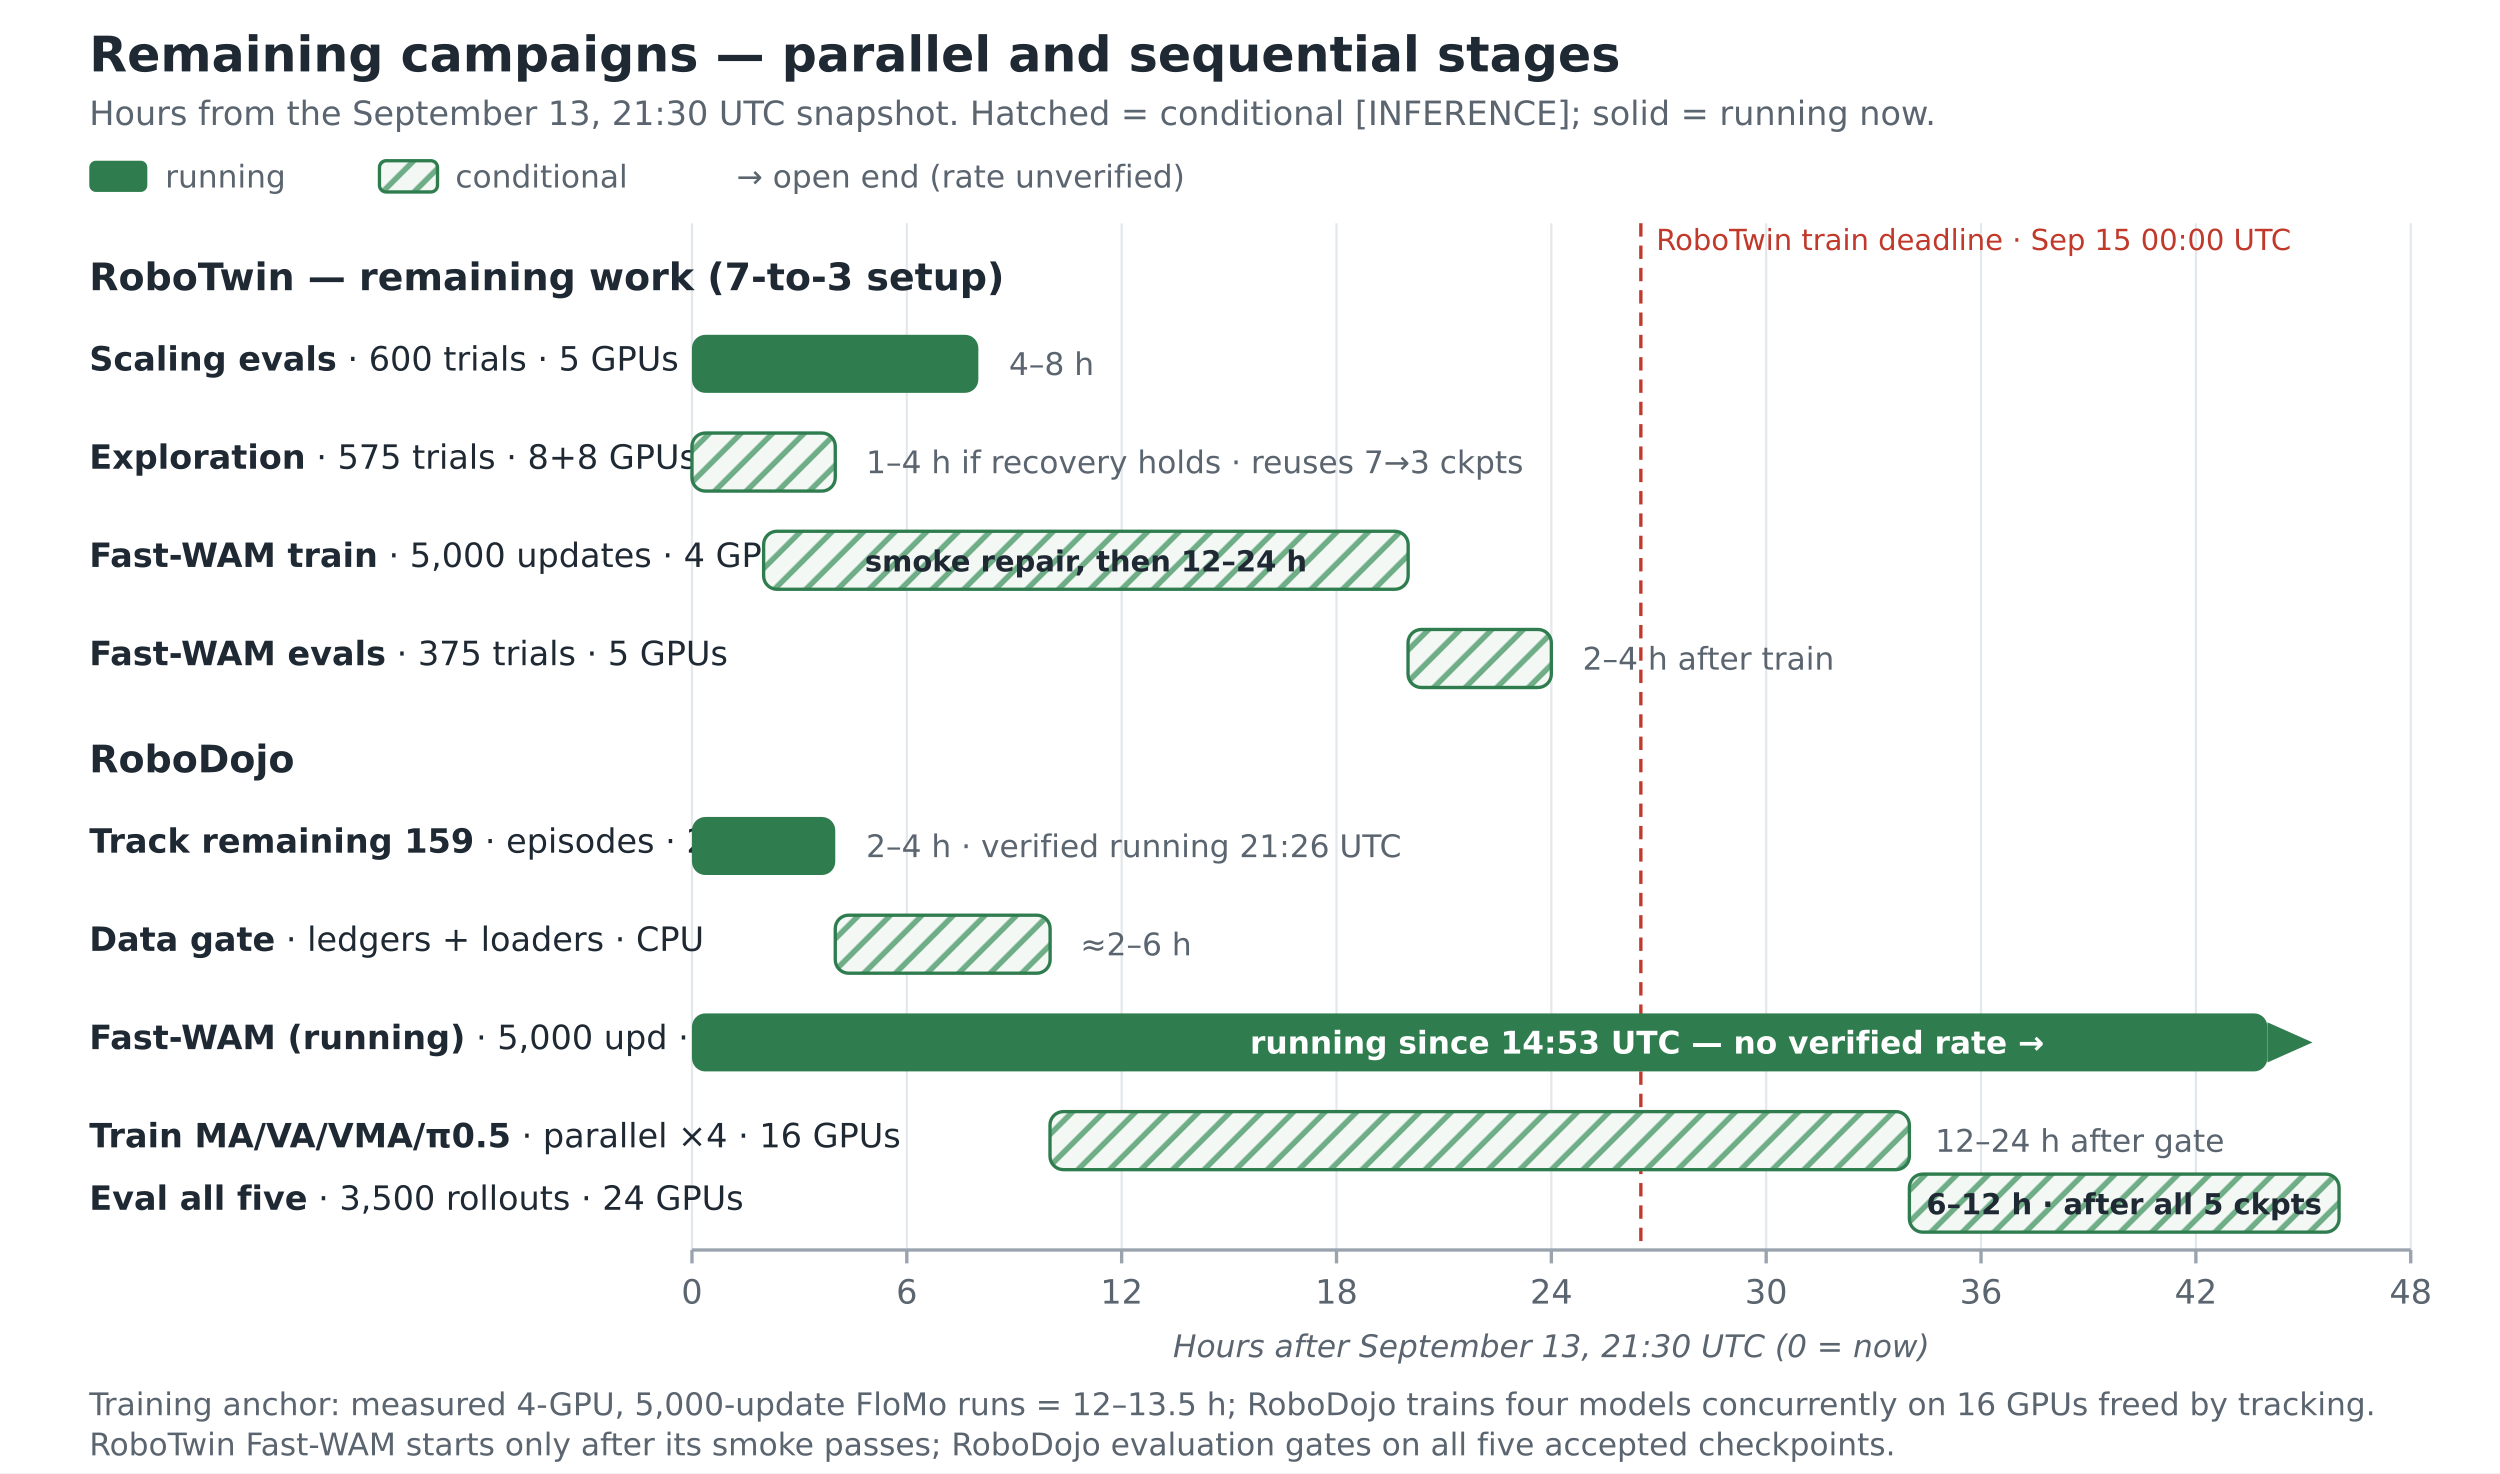
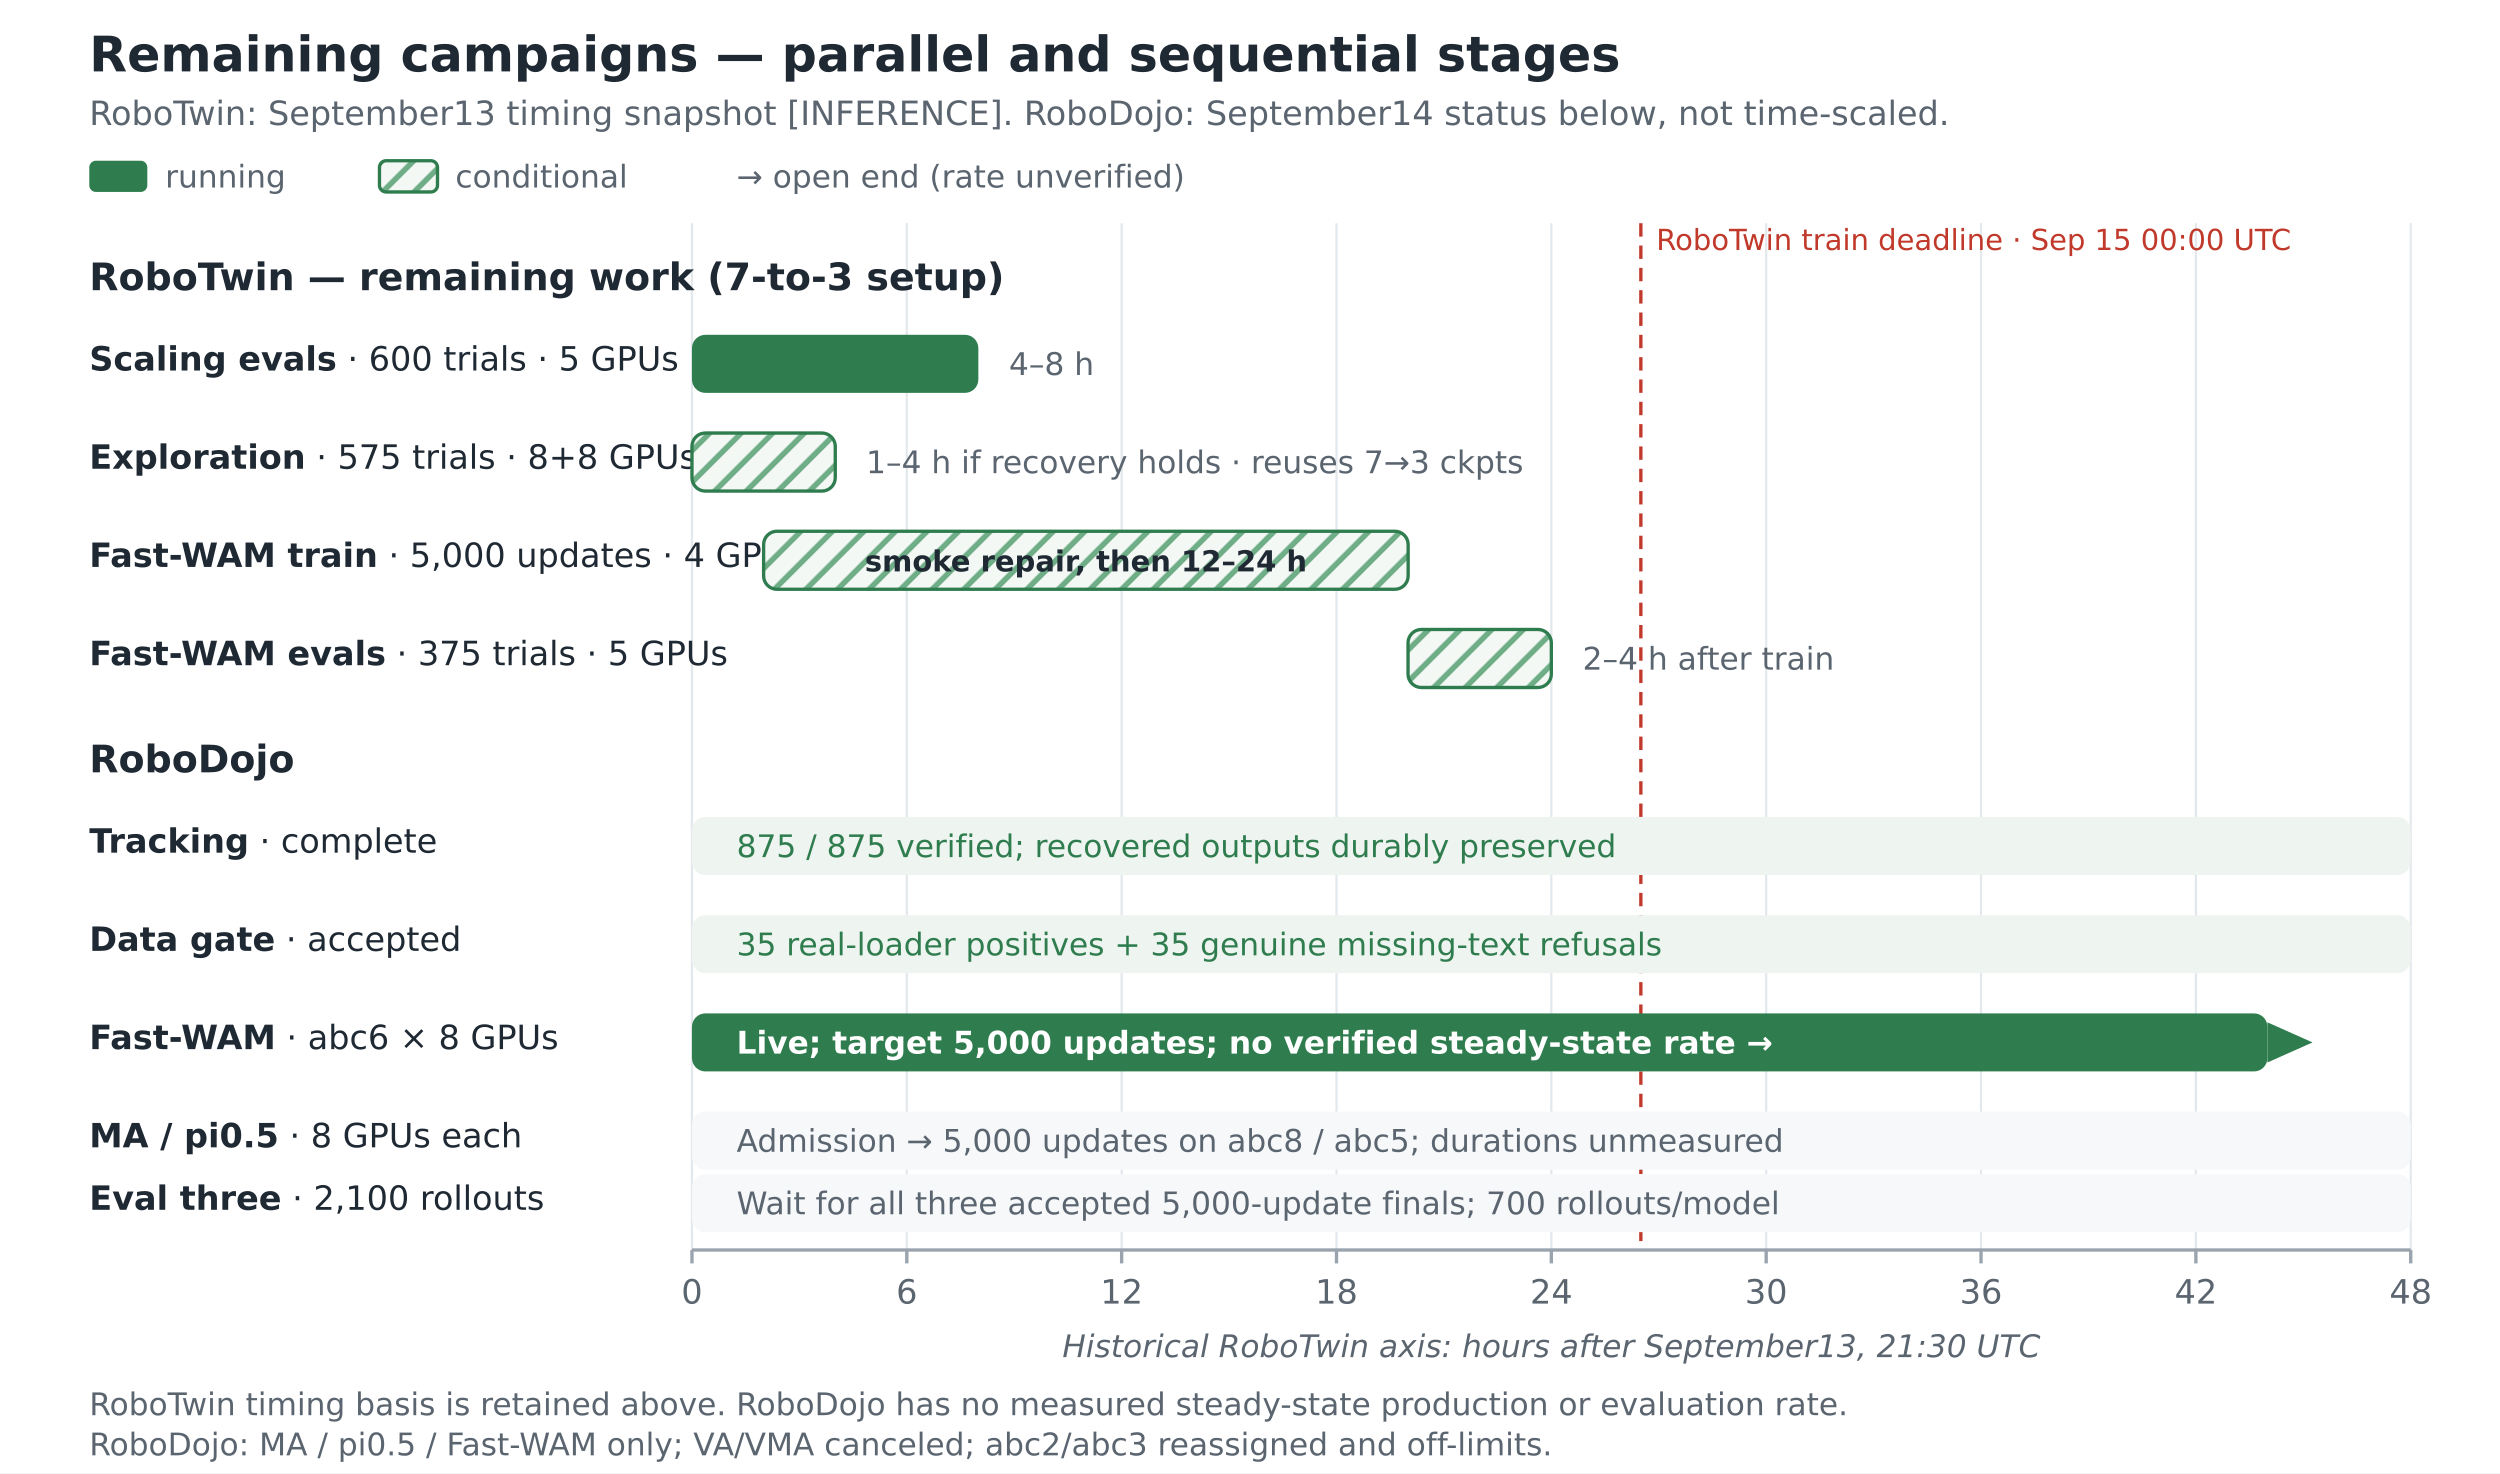
<svg xmlns="http://www.w3.org/2000/svg" version="1.1" width="1120" height="660" viewBox="0 0 1120 660" role="img" aria-labelledby="rm-title rm-desc">
  <defs>
    <pattern id="rm-hatch" patternUnits="userSpaceOnUse" width="10" height="10" patternTransform="rotate(45)">
      <rect width="10" height="10" fill="#f4f8f5" />
      <line x1="2" y1="0" x2="2" y2="10" stroke="#6fae87" stroke-width="2.5" />
    </pattern>
    <marker id="rm-arrow" markerWidth="10" markerHeight="10" refX="6" refY="4" orient="auto">
      <path d="M0,0 L8,4 L0,8 z" fill="#2f7d4f" />
    </marker>
  </defs>
  <rect x="0" y="0" width="1120" height="660" fill="#ffffff" />
  <g font-family="DejaVu Sans, Arial, Helvetica, sans-serif">
    <text x="40" y="32" font-size="22" font-weight="bold" fill="#1f2933">Remaining campaigns — parallel and sequential stages</text>
-     <text x="40" y="56" font-size="15" fill="#5b6570">Hours from the September 13, 21:30 UTC snapshot. Hatched = conditional [INFERENCE]; solid = running now.</text>
+     <text x="40" y="56" font-size="15" fill="#5b6570">RoboTwin: September13 timing snapshot [INFERENCE]. RoboDojo: September14 status below, not time-scaled.</text>
    <rect x="40" y="72" width="26" height="14" rx="3" fill="#2f7d4f" />
    <text x="74" y="84" font-size="14" fill="#5b6570">running</text>
    <rect x="170" y="72" width="26" height="14" rx="3" fill="url(#rm-hatch)" stroke="#2f7d4f" stroke-width="1.5" />
    <text x="204" y="84" font-size="14" fill="#5b6570">conditional</text>
    <text x="330" y="84" font-size="14" fill="#5b6570">→  open end (rate unverified)</text>
    <g stroke="#e3e8ec" stroke-width="1">
      <line x1="310" y1="100" x2="310" y2="560" />
      <line x1="406.25" y1="100" x2="406.25" y2="560" />
      <line x1="502.5" y1="100" x2="502.5" y2="560" />
      <line x1="598.75" y1="100" x2="598.75" y2="560" />
      <line x1="695" y1="100" x2="695" y2="560" />
      <line x1="791.25" y1="100" x2="791.25" y2="560" />
      <line x1="887.5" y1="100" x2="887.5" y2="560" />
      <line x1="983.75" y1="100" x2="983.75" y2="560" />
      <line x1="1080" y1="100" x2="1080" y2="560" />
    </g>
    <line x1="735.1" y1="100" x2="735.1" y2="560" stroke="#c0392b" stroke-width="1.5" stroke-dasharray="6 4" />
    <text x="742" y="112" font-size="13" fill="#c0392b">RoboTwin train deadline · Sep 15 00:00 UTC</text>
    <text x="40" y="130" font-size="17" font-weight="bold" fill="#1f2933">RoboTwin — remaining work (7-to-3 setup)</text>
    <text x="40" y="166" font-size="15" fill="#1f2933">
      <tspan font-weight="bold">Scaling evals</tspan> · 600 trials · 5 GPUs</text>
    <rect x="310" y="150" width="128.3" height="26" rx="6" fill="#2f7d4f" />
    <text x="452" y="168" font-size="14" fill="#5b6570">4–8 h</text>
    <text x="40" y="210" font-size="15" fill="#1f2933">
      <tspan font-weight="bold">Exploration</tspan> · 575 trials · 8+8 GPUs</text>
    <rect x="310" y="194" width="64.2" height="26" rx="6" fill="url(#rm-hatch)" stroke="#2f7d4f" stroke-width="1.5" />
    <text x="388" y="212" font-size="14" fill="#5b6570">1–4 h if recovery holds · reuses 7→3 ckpts</text>
    <text x="40" y="254" font-size="15" fill="#1f2933">
      <tspan font-weight="bold">Fast-WAM train</tspan> · 5,000 updates · 4 GPUs</text>
    <rect x="342.1" y="238" width="288.75" height="26" rx="6" fill="url(#rm-hatch)" stroke="#2f7d4f" stroke-width="1.5" />
    <text x="486.5" y="256" font-size="13" font-weight="bold" fill="#1f2933" text-anchor="middle">smoke repair, then 12–24 h</text>
    <text x="40" y="298" font-size="15" fill="#1f2933">
      <tspan font-weight="bold">Fast-WAM evals</tspan> · 375 trials · 5 GPUs</text>
    <rect x="630.8" y="282" width="64.2" height="26" rx="6" fill="url(#rm-hatch)" stroke="#2f7d4f" stroke-width="1.5" />
    <text x="709" y="300" font-size="14" fill="#5b6570">2–4 h after train</text>
    <text x="40" y="346" font-size="17" font-weight="bold" fill="#1f2933">RoboDojo</text>
    <text x="40" y="382" font-size="15" fill="#1f2933">
-       <tspan font-weight="bold">Track remaining 159</tspan> · episodes · 24 GPUs</text>
-     <rect x="310" y="366" width="64.2" height="26" rx="6" fill="#2f7d4f" />
-     <text x="388" y="384" font-size="14" fill="#5b6570">2–4 h · verified running 21:26 UTC</text>
+       <tspan font-weight="bold">Tracking</tspan> · complete</text>
+     <rect x="310" y="366" width="770" height="26" rx="6" fill="#eef4ef" />
+     <text x="330" y="384" font-size="14" fill="#2f7d4f">875 / 875 verified; recovered outputs durably preserved</text>
    <text x="40" y="426" font-size="15" fill="#1f2933">
-       <tspan font-weight="bold">Data gate</tspan> · ledgers + loaders · CPU</text>
-     <rect x="374.2" y="410" width="96.25" height="26" rx="6" fill="url(#rm-hatch)" stroke="#2f7d4f" stroke-width="1.5" />
-     <text x="484" y="428" font-size="14" fill="#5b6570">≈2–6 h</text>
+       <tspan font-weight="bold">Data gate</tspan> · accepted</text>
+     <rect x="310" y="410" width="770" height="26" rx="6" fill="#eef4ef" />
+     <text x="330" y="428" font-size="14" fill="#2f7d4f">35 real-loader positives + 35 genuine missing-text refusals</text>
    <text x="40" y="470" font-size="15" fill="#1f2933">
-       <tspan font-weight="bold">Fast-WAM (running)</tspan> · 5,000 upd · 8 GPUs</text>
+       <tspan font-weight="bold">Fast-WAM</tspan> · abc6 × 8 GPUs</text>
    <rect x="310" y="454" width="705.8" height="26" rx="6" fill="#2f7d4f" />
-     <text x="560" y="472" font-size="14" font-weight="bold" fill="#ffffff">running since 14:53 UTC — no verified rate →</text>
+     <text x="330" y="472" font-size="14" font-weight="bold" fill="#ffffff">Live; target 5,000 updates; no verified steady-state rate →</text>
    <polygon points="1015.8,458 1036,467 1015.8,476" fill="#2f7d4f" />
    <text x="40" y="514" font-size="15" fill="#1f2933">
-       <tspan font-weight="bold">Train MA/VA/VMA/π0.5</tspan> · parallel ×4 · 16 GPUs</text>
-     <rect x="470.4" y="498" width="385" height="26" rx="6" fill="url(#rm-hatch)" stroke="#2f7d4f" stroke-width="1.5" />
-     <text x="867" y="516" font-size="14" fill="#5b6570">12–24 h after gate</text>
+       <tspan font-weight="bold">MA / pi0.5</tspan> · 8 GPUs each</text>
+     <rect x="310" y="498" width="770" height="26" rx="6" fill="#f6f8fa" />
+     <text x="330" y="516" font-size="14" fill="#5b6570">Admission → 5,000 updates on abc8 / abc5; durations unmeasured</text>
    <text x="40" y="542" font-size="15" fill="#1f2933">
-       <tspan font-weight="bold">Eval all five</tspan> · 3,500 rollouts · 24 GPUs</text>
-     <rect x="855.4" y="526" width="192.5" height="26" rx="6" fill="url(#rm-hatch)" stroke="#2f7d4f" stroke-width="1.5" />
-     <text x="951.6" y="544" font-size="13" font-weight="bold" fill="#1f2933" text-anchor="middle">6–12 h · after all 5 ckpts</text>
+       <tspan font-weight="bold">Eval three</tspan> · 2,100 rollouts</text>
+     <rect x="310" y="526" width="770" height="26" rx="6" fill="#f6f8fa" />
+     <text x="330" y="544" font-size="14" fill="#5b6570">Wait for all three accepted 5,000-update finals; 700 rollouts/model</text>
    <line x1="310" y1="560" x2="1080" y2="560" stroke="#9aa4ae" stroke-width="1.5" />
    <g stroke="#9aa4ae" stroke-width="1.5">
      <line x1="310" y1="560" x2="310" y2="566" />
      <line x1="406.25" y1="560" x2="406.25" y2="566" />
      <line x1="502.5" y1="560" x2="502.5" y2="566" />
      <line x1="598.75" y1="560" x2="598.75" y2="566" />
      <line x1="695" y1="560" x2="695" y2="566" />
      <line x1="791.25" y1="560" x2="791.25" y2="566" />
      <line x1="887.5" y1="560" x2="887.5" y2="566" />
      <line x1="983.75" y1="560" x2="983.75" y2="566" />
      <line x1="1080" y1="560" x2="1080" y2="566" />
    </g>
    <g font-size="15" fill="#5b6570" text-anchor="middle">
      <text x="310" y="584">0</text>
      <text x="406.25" y="584">6</text>
      <text x="502.5" y="584">12</text>
      <text x="598.75" y="584">18</text>
      <text x="695" y="584">24</text>
      <text x="791.25" y="584">30</text>
      <text x="887.5" y="584">36</text>
      <text x="983.75" y="584">42</text>
      <text x="1080" y="584">48</text>
    </g>
-     <text x="695" y="608" font-size="14" font-style="italic" fill="#5b6570" text-anchor="middle">Hours after September 13, 21:30 UTC (0 = now)</text>
-     <text x="40" y="634" font-size="14" fill="#5b6570">Training anchor: measured 4-GPU, 5,000-update FloMo runs = 12–13.5 h; RoboDojo trains four models concurrently on 16 GPUs freed by tracking.</text>
-     <text x="40" y="652" font-size="14" fill="#5b6570">RoboTwin Fast-WAM starts only after its smoke passes; RoboDojo evaluation gates on all five accepted checkpoints.</text>
+     <text x="695" y="608" font-size="14" font-style="italic" fill="#5b6570" text-anchor="middle">Historical RoboTwin axis: hours after September13, 21:30 UTC</text>
+     <text x="40" y="634" font-size="14" fill="#5b6570">RoboTwin timing basis is retained above. RoboDojo has no measured steady-state production or evaluation rate.</text>
+     <text x="40" y="652" font-size="14" fill="#5b6570">RoboDojo: MA / pi0.5 / Fast-WAM only; VA/VMA canceled; abc2/abc3 reassigned and off-limits.</text>
  </g>
</svg>
